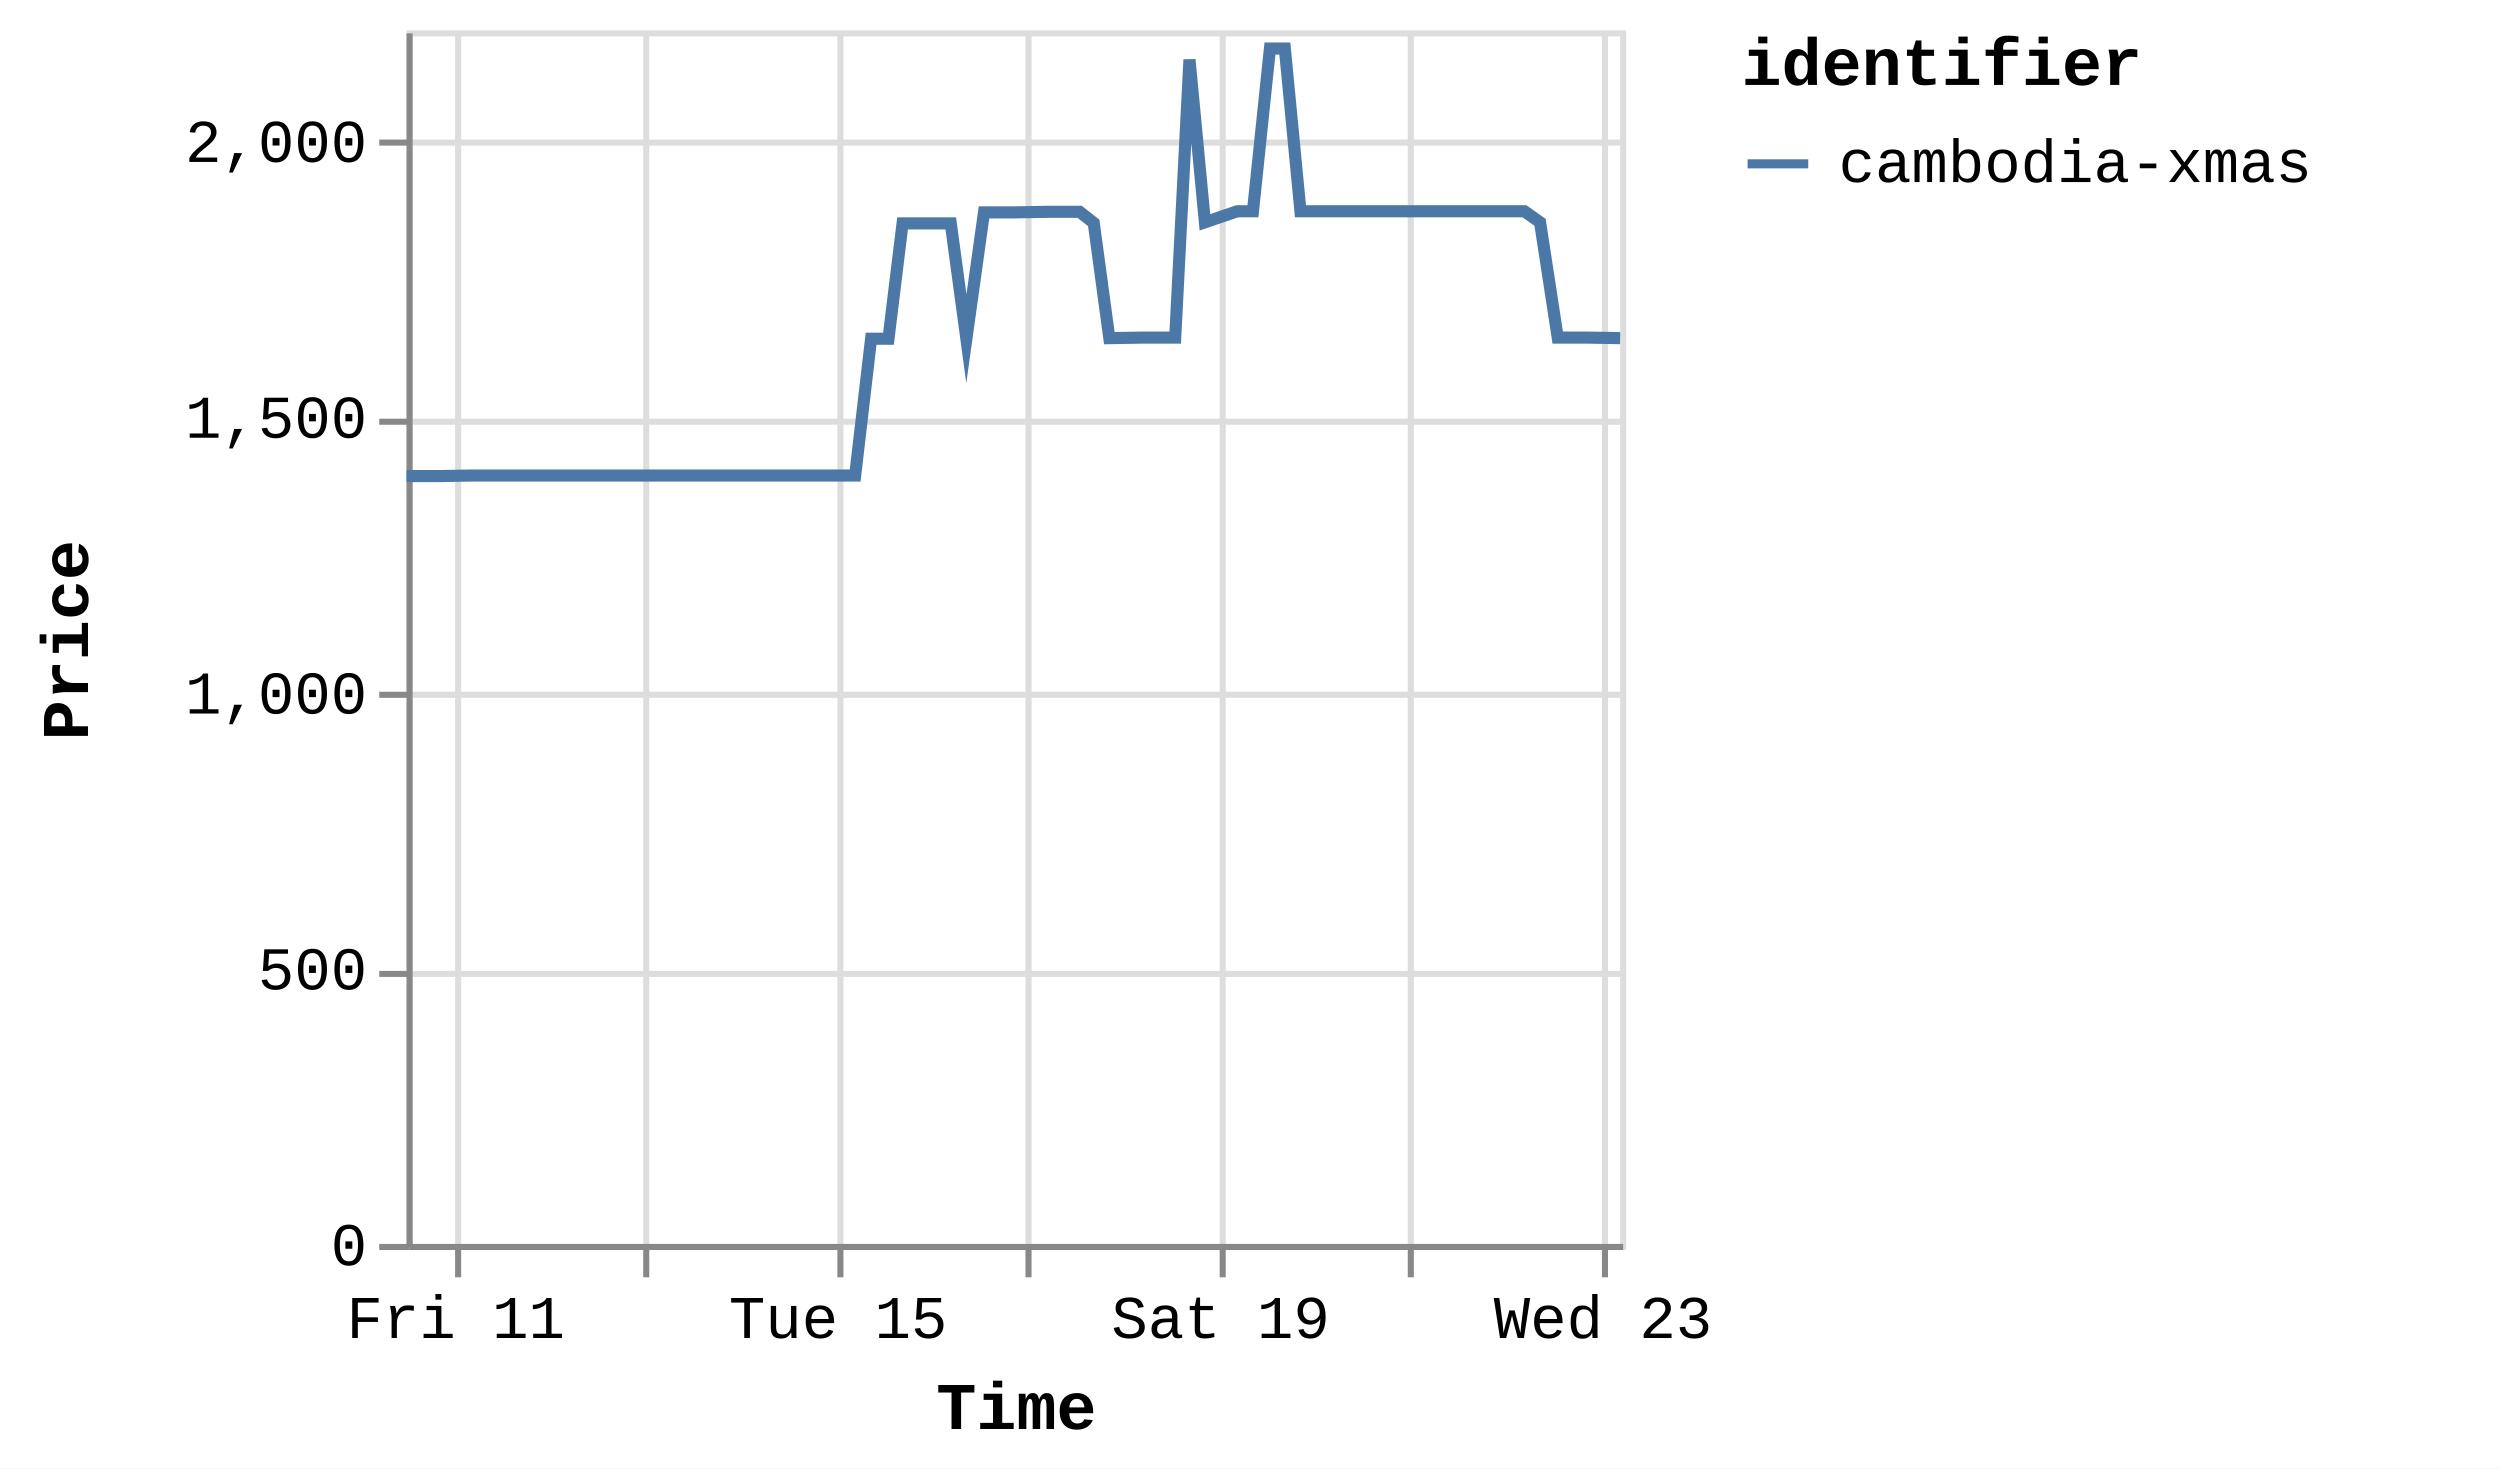
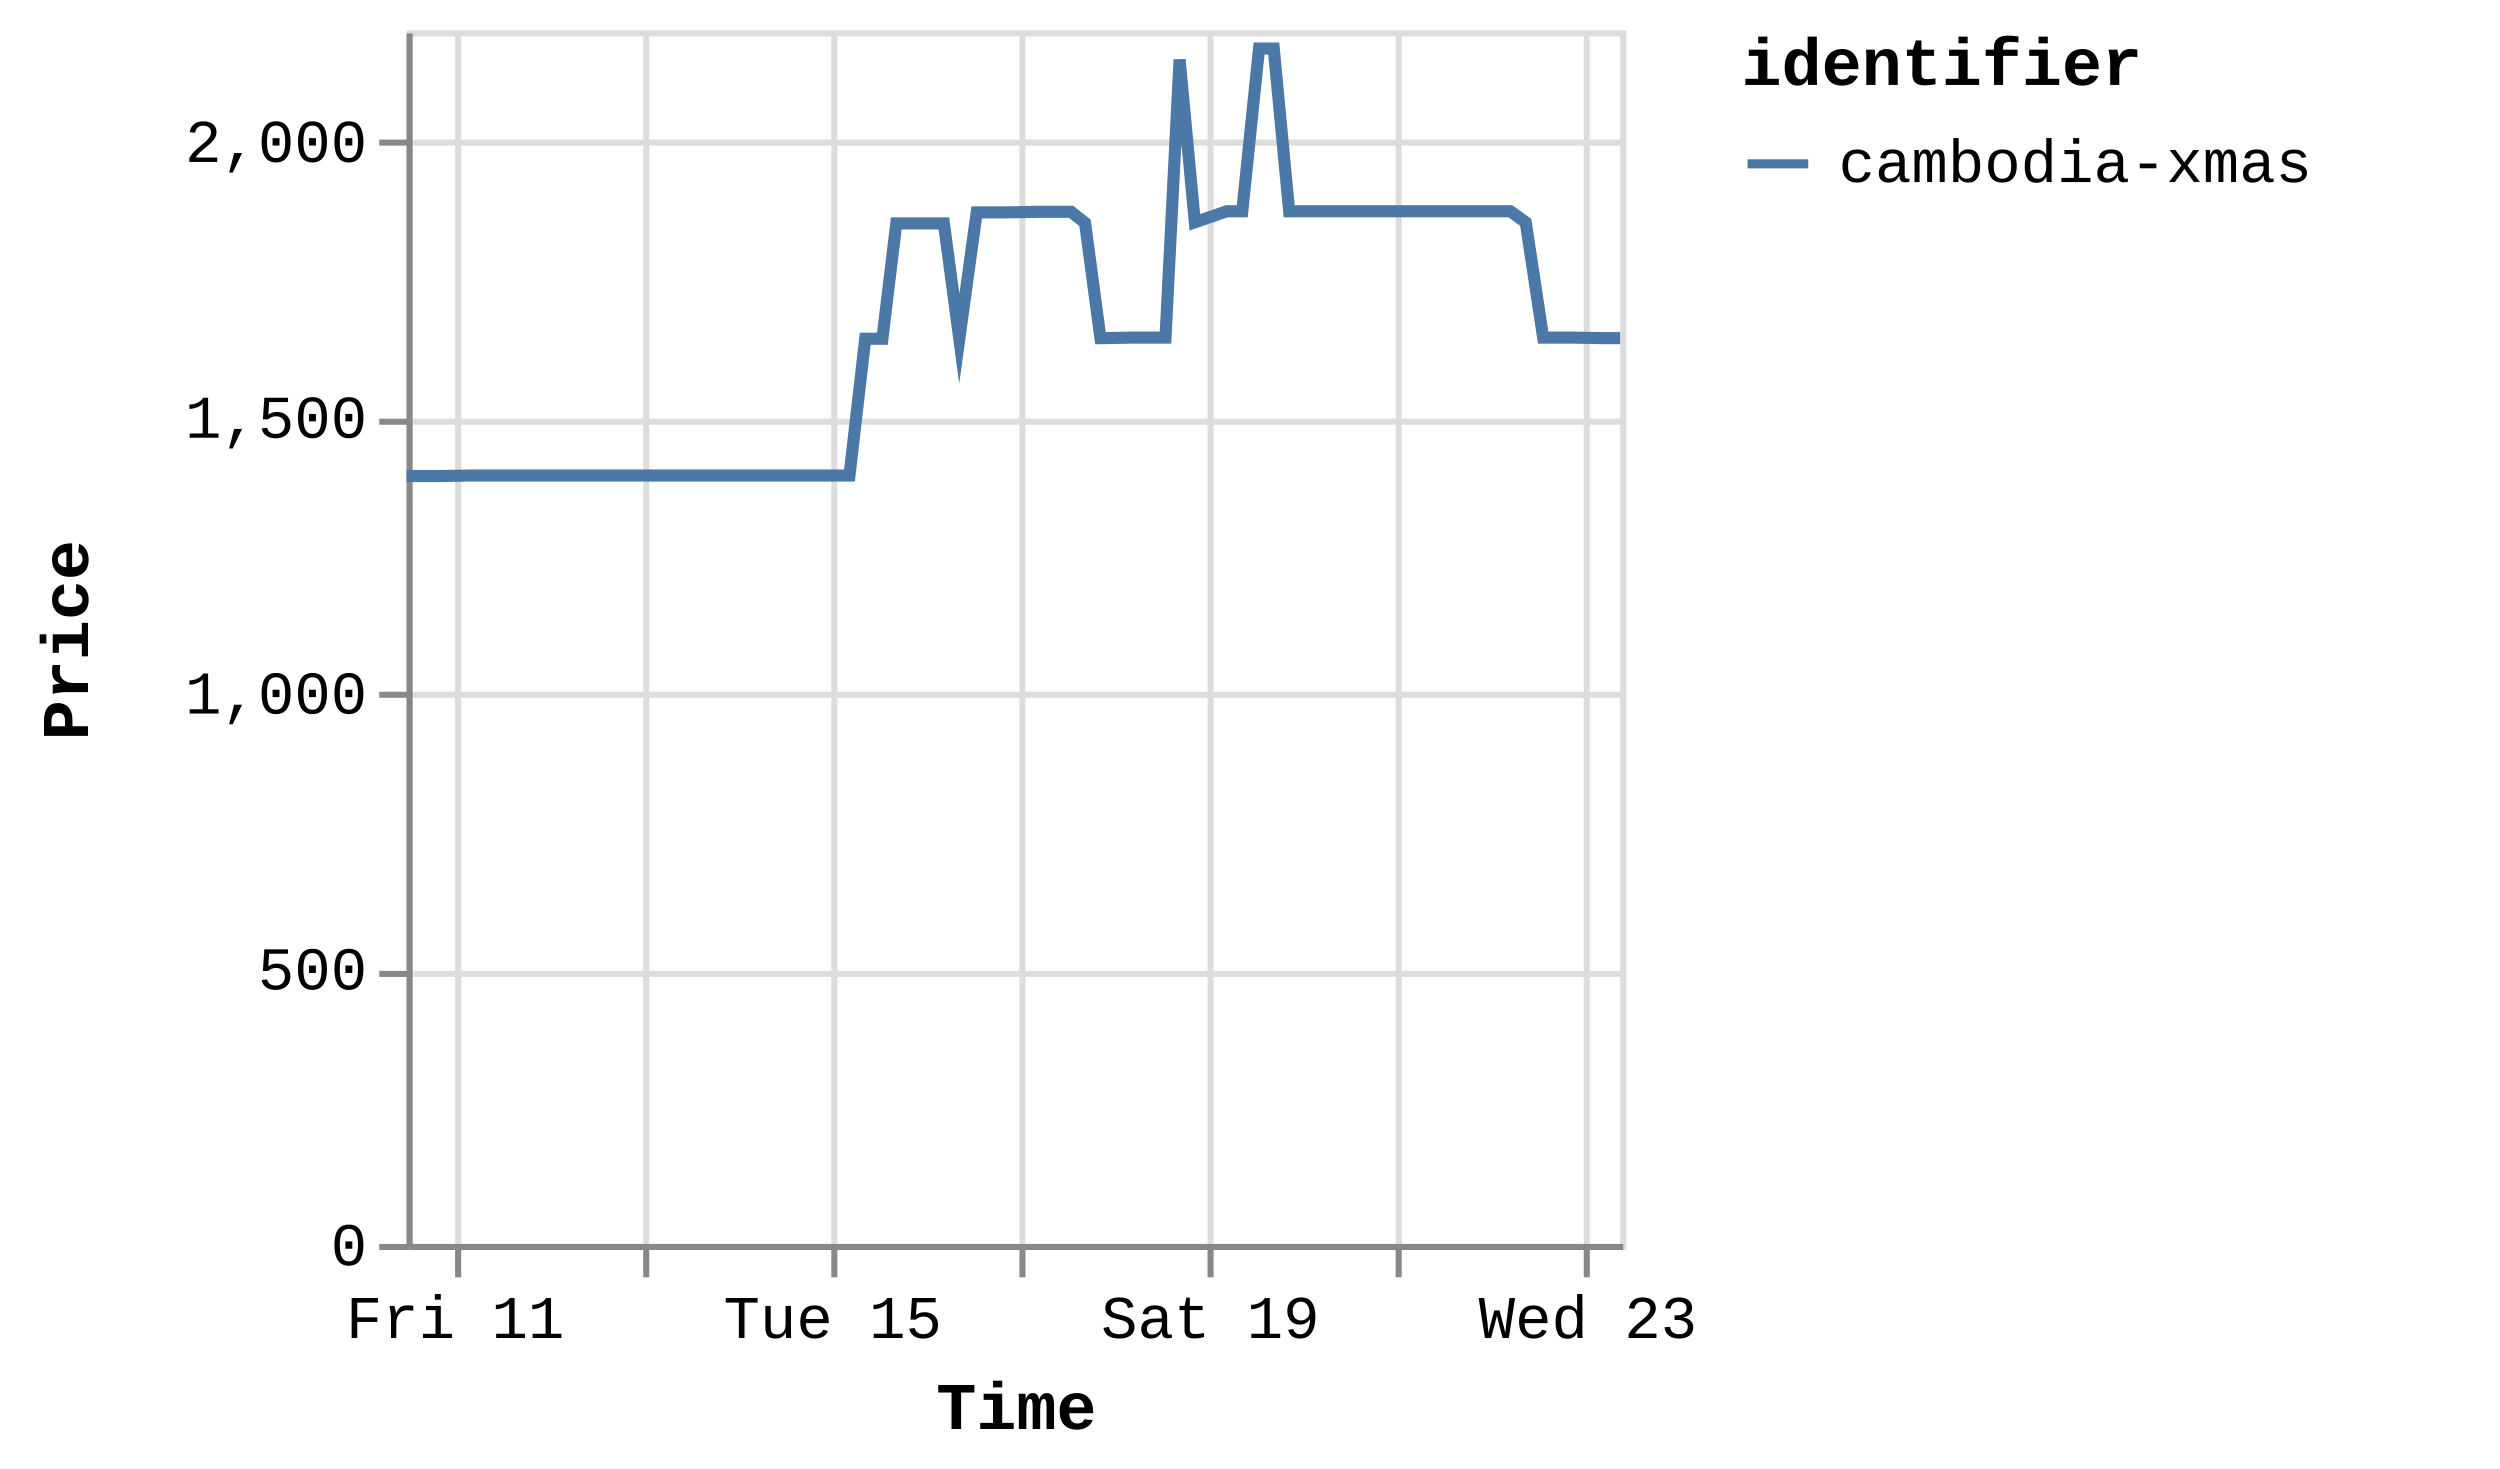
<svg xmlns="http://www.w3.org/2000/svg" version="1.1" class="marks" width="412" height="242" viewBox="0 0 412 242">
  <rect width="412" height="242" fill="white" />
  <g fill="none" stroke-miterlimit="10" transform="translate(67,5)">
    <g class="mark-group role-frame root" role="graphics-object" aria-roledescription="group mark container">
      <g transform="translate(0,0)">
        <path class="background" aria-hidden="true" d="M0.5,0.5h200v200h-200Z" stroke="#ddd" />
        <g>
          <g class="mark-group role-axis" aria-hidden="true">
            <g transform="translate(0.5,200.5)">
              <path class="background" aria-hidden="true" d="M0,0h0v0h0Z" pointer-events="none" />
              <g>
                <g class="mark-rule role-axis-grid" pointer-events="none">
                  <line transform="translate(8,-200)" x2="0" y2="200" stroke="#ddd" stroke-width="1" opacity="1" />
                  <line transform="translate(39,-200)" x2="0" y2="200" stroke="#ddd" stroke-width="1" opacity="1" />
-                   <line transform="translate(71,-200)" x2="0" y2="200" stroke="#ddd" stroke-width="1" opacity="1" />
-                   <line transform="translate(102,-200)" x2="0" y2="200" stroke="#ddd" stroke-width="1" opacity="1" />
-                   <line transform="translate(134,-200)" x2="0" y2="200" stroke="#ddd" stroke-width="1" opacity="1" />
-                   <line transform="translate(165,-200)" x2="0" y2="200" stroke="#ddd" stroke-width="1" opacity="1" />
-                   <line transform="translate(197,-200)" x2="0" y2="200" stroke="#ddd" stroke-width="1" opacity="1" />
+                   <line transform="translate(70,-200)" x2="0" y2="200" stroke="#ddd" stroke-width="1" opacity="1" />
+                   <line transform="translate(101,-200)" x2="0" y2="200" stroke="#ddd" stroke-width="1" opacity="1" />
+                   <line transform="translate(132,-200)" x2="0" y2="200" stroke="#ddd" stroke-width="1" opacity="1" />
+                   <line transform="translate(163,-200)" x2="0" y2="200" stroke="#ddd" stroke-width="1" opacity="1" />
+                   <line transform="translate(194,-200)" x2="0" y2="200" stroke="#ddd" stroke-width="1" opacity="1" />
                </g>
              </g>
              <path class="foreground" aria-hidden="true" d="" pointer-events="none" display="none" />
            </g>
          </g>
          <g class="mark-group role-axis" aria-hidden="true">
            <g transform="translate(0.5,0.5)">
              <path class="background" aria-hidden="true" d="M0,0h0v0h0Z" pointer-events="none" />
              <g>
                <g class="mark-rule role-axis-grid" pointer-events="none">
                  <line transform="translate(0,200)" x2="200" y2="0" stroke="#ddd" stroke-width="1" opacity="1" />
                  <line transform="translate(0,155)" x2="200" y2="0" stroke="#ddd" stroke-width="1" opacity="1" />
                  <line transform="translate(0,109)" x2="200" y2="0" stroke="#ddd" stroke-width="1" opacity="1" />
                  <line transform="translate(0,64)" x2="200" y2="0" stroke="#ddd" stroke-width="1" opacity="1" />
                  <line transform="translate(0,18)" x2="200" y2="0" stroke="#ddd" stroke-width="1" opacity="1" />
                </g>
              </g>
              <path class="foreground" aria-hidden="true" d="" pointer-events="none" display="none" />
            </g>
          </g>
-           <g class="mark-group role-axis" role="graphics-symbol" aria-roledescription="axis" aria-label="X-axis titled 'Time' for a time scale with values from Thursday, 10 July 2025, 12:25:32 PM to Wednesday, 23 July 2025, 5:04:03 AM">
+           <g class="mark-group role-axis" role="graphics-symbol" aria-roledescription="axis" aria-label="X-axis titled 'Time' for a time scale with values from Thursday, 10 July 2025, 12:25:32 PM to Wednesday, 23 July 2025, 8:58:03 AM">
            <g transform="translate(0.5,200.5)">
              <path class="background" aria-hidden="true" d="M0,0h0v0h0Z" pointer-events="none" />
              <g>
                <g class="mark-rule role-axis-tick" pointer-events="none">
                  <line transform="translate(8,0)" x2="0" y2="5" stroke="#888" stroke-width="1" opacity="1" />
                  <line transform="translate(39,0)" x2="0" y2="5" stroke="#888" stroke-width="1" opacity="1" />
-                   <line transform="translate(71,0)" x2="0" y2="5" stroke="#888" stroke-width="1" opacity="1" />
-                   <line transform="translate(102,0)" x2="0" y2="5" stroke="#888" stroke-width="1" opacity="1" />
-                   <line transform="translate(134,0)" x2="0" y2="5" stroke="#888" stroke-width="1" opacity="1" />
-                   <line transform="translate(165,0)" x2="0" y2="5" stroke="#888" stroke-width="1" opacity="1" />
-                   <line transform="translate(197,0)" x2="0" y2="5" stroke="#888" stroke-width="1" opacity="1" />
+                   <line transform="translate(70,0)" x2="0" y2="5" stroke="#888" stroke-width="1" opacity="1" />
+                   <line transform="translate(101,0)" x2="0" y2="5" stroke="#888" stroke-width="1" opacity="1" />
+                   <line transform="translate(132,0)" x2="0" y2="5" stroke="#888" stroke-width="1" opacity="1" />
+                   <line transform="translate(163,0)" x2="0" y2="5" stroke="#888" stroke-width="1" opacity="1" />
+                   <line transform="translate(194,0)" x2="0" y2="5" stroke="#888" stroke-width="1" opacity="1" />
                </g>
                <g class="mark-text role-axis-label" pointer-events="none">
-                   <text text-anchor="middle" transform="translate(7.598551,15)" font-family="Liberation Mono" font-size="10px" fill="#000" opacity="1">Fri 11</text>
-                   <text text-anchor="middle" transform="translate(39.11097,15)" font-family="Liberation Mono" font-size="10px" fill="#000" opacity="0">Jul 13</text>
-                   <text text-anchor="middle" transform="translate(70.62339,15)" font-family="Liberation Mono" font-size="10px" fill="#000" opacity="1">Tue 15</text>
-                   <text text-anchor="middle" transform="translate(102.1358,15)" font-family="Liberation Mono" font-size="10px" fill="#000" opacity="0">Thu 17</text>
-                   <text text-anchor="middle" transform="translate(133.6482,15)" font-family="Liberation Mono" font-size="10px" fill="#000" opacity="1">Sat 19</text>
-                   <text text-anchor="middle" transform="translate(165.1607,15)" font-family="Liberation Mono" font-size="10px" fill="#000" opacity="0">Mon 21</text>
-                   <text text-anchor="middle" transform="translate(196.6731,15)" font-family="Liberation Mono" font-size="10px" fill="#000" opacity="1">Wed 23</text>
+                   <text text-anchor="middle" transform="translate(7.502506,15)" font-family="Liberation Mono" font-size="10px" fill="#000" opacity="1">Fri 11</text>
+                   <text text-anchor="middle" transform="translate(38.61661,15)" font-family="Liberation Mono" font-size="10px" fill="#000" opacity="0">Jul 13</text>
+                   <text text-anchor="middle" transform="translate(69.73072,15)" font-family="Liberation Mono" font-size="10px" fill="#000" opacity="1">Tue 15</text>
+                   <text text-anchor="middle" transform="translate(100.8448,15)" font-family="Liberation Mono" font-size="10px" fill="#000" opacity="0">Thu 17</text>
+                   <text text-anchor="middle" transform="translate(131.9589,15)" font-family="Liberation Mono" font-size="10px" fill="#000" opacity="1">Sat 19</text>
+                   <text text-anchor="middle" transform="translate(163.073,15)" font-family="Liberation Mono" font-size="10px" fill="#000" opacity="0">Mon 21</text>
+                   <text text-anchor="middle" transform="translate(194.1872,15)" font-family="Liberation Mono" font-size="10px" fill="#000" opacity="1">Wed 23</text>
                </g>
                <g class="mark-rule role-axis-domain" pointer-events="none">
                  <line transform="translate(0,0)" x2="200" y2="0" stroke="#888" stroke-width="1" opacity="1" />
                </g>
                <g class="mark-text role-axis-title" pointer-events="none">
                  <text text-anchor="middle" transform="translate(100,30)" font-family="Liberation Mono" font-size="11px" font-weight="bold" fill="#000" opacity="1">Time</text>
                </g>
              </g>
              <path class="foreground" aria-hidden="true" d="" pointer-events="none" display="none" />
            </g>
          </g>
          <g class="mark-group role-axis" role="graphics-symbol" aria-roledescription="axis" aria-label="Y-axis titled 'Price' for a linear scale with values from 0 to 2,200">
            <g transform="translate(0.5,0.5)">
              <path class="background" aria-hidden="true" d="M0,0h0v0h0Z" pointer-events="none" />
              <g>
                <g class="mark-rule role-axis-tick" pointer-events="none">
                  <line transform="translate(0,200)" x2="-5" y2="0" stroke="#888" stroke-width="1" opacity="1" />
                  <line transform="translate(0,155)" x2="-5" y2="0" stroke="#888" stroke-width="1" opacity="1" />
                  <line transform="translate(0,109)" x2="-5" y2="0" stroke="#888" stroke-width="1" opacity="1" />
                  <line transform="translate(0,64)" x2="-5" y2="0" stroke="#888" stroke-width="1" opacity="1" />
                  <line transform="translate(0,18)" x2="-5" y2="0" stroke="#888" stroke-width="1" opacity="1" />
                </g>
                <g class="mark-text role-axis-label" pointer-events="none">
                  <text text-anchor="end" transform="translate(-7,203)" font-family="Liberation Mono" font-size="10px" fill="#000" opacity="1">0</text>
                  <text text-anchor="end" transform="translate(-7,157.5455)" font-family="Liberation Mono" font-size="10px" fill="#000" opacity="1">500</text>
                  <text text-anchor="end" transform="translate(-7,112.0909)" font-family="Liberation Mono" font-size="10px" fill="#000" opacity="1">1,000</text>
                  <text text-anchor="end" transform="translate(-7,66.63636)" font-family="Liberation Mono" font-size="10px" fill="#000" opacity="1">1,500</text>
                  <text text-anchor="end" transform="translate(-7,21.18182)" font-family="Liberation Mono" font-size="10px" fill="#000" opacity="1">2,000</text>
                </g>
                <g class="mark-rule role-axis-domain" pointer-events="none">
                  <line transform="translate(0,200)" x2="0" y2="-200" stroke="#888" stroke-width="1" opacity="1" />
                </g>
                <g class="mark-text role-axis-title" pointer-events="none">
                  <text text-anchor="middle" transform="translate(-51,100) rotate(-90) translate(0,-2)" font-family="Liberation Mono" font-size="11px" font-weight="bold" fill="#000" opacity="1">Price</text>
                </g>
              </g>
              <path class="foreground" aria-hidden="true" d="" pointer-events="none" display="none" />
            </g>
          </g>
          <g class="mark-group role-scope pathgroup" role="graphics-object" aria-roledescription="group mark container">
            <g transform="translate(0,0)">
              <path class="background" aria-hidden="true" d="M0,0h200v200h-200Z" />
              <g>
                <g class="mark-line role-mark marks" role="graphics-object" aria-roledescription="line mark container">
-                   <path aria-label="Time: Jul 10, 2025; Price: 1392; identifier: cambodia-xmas" role="graphics-symbol" aria-roledescription="line mark" d="M0,73.455L0.212,73.455L2.964,73.455L5.511,73.455L10.884,73.364L13.454,73.364L16.337,73.364L18.699,73.364L21.269,73.364L26.594,73.364L29.182,73.364L31.98,73.364L34.423,73.364L37.006,73.364L42.385,73.364L44.939,73.364L47.745,73.364L50.184,73.364L52.759,73.364L58.178,73.364L60.773,73.364L63.643,73.364L65.982,73.364L68.547,73.364L73.929,73.364L76.56,50.818L79.42,50.818L81.743,31.818L84.308,31.818L89.685,31.818L92.258,50.818L95.164,30L97.508,30L100.068,30L105.441,29.909L108.01,29.909L110.919,29.909L113.245,31.727L115.817,50.727L121.207,50.636L123.771,50.636L126.675,50.636L129.027,4.818L131.569,31.636L136.894,29.818L139.485,29.818L142.289,3L144.74,3L147.318,29.818L152.722,29.818L155.238,29.818L158.12,29.818L160.486,29.818L163.073,29.818L168.491,29.818L171.068,29.818L173.958,29.818L176.291,29.818L178.846,29.818L184.222,29.818L186.801,31.636L189.714,50.636L192.044,50.636L194.599,50.636L200,50.727" stroke="#4c78a8" stroke-width="2" />
+                   <path aria-label="Time: Jul 10, 2025; Price: 1392; identifier: cambodia-xmas" role="graphics-symbol" aria-roledescription="line mark" d="M0,73.455L0.21,73.455L2.927,73.455L5.441,73.455L10.746,73.364L13.284,73.364L16.131,73.364L18.462,73.364L21,73.364L26.258,73.364L28.813,73.364L31.576,73.364L33.988,73.364L36.538,73.364L41.849,73.364L44.371,73.364L47.141,73.364L49.55,73.364L52.093,73.364L57.443,73.364L60.005,73.364L62.838,73.364L65.148,73.364L67.68,73.364L72.995,73.364L75.592,50.818L78.416,50.818L80.709,31.818L83.242,31.818L88.552,31.818L91.092,50.818L93.961,30L96.275,30L98.803,30L104.108,29.909L106.644,29.909L109.517,29.909L111.814,31.727L114.353,50.727L119.675,50.636L122.206,50.636L125.074,50.636L127.396,4.818L129.906,31.636L135.164,29.818L137.722,29.818L140.491,3L142.91,3L145.456,29.818L150.792,29.818L153.275,29.818L156.121,29.818L158.458,29.818L161.012,29.818L166.362,29.818L168.906,29.818L171.759,29.818L174.062,29.818L176.585,29.818L181.893,29.818L184.44,31.636L187.316,50.636L189.617,50.636L192.139,50.636L197.472,50.727L200,50.727" stroke="#4c78a8" stroke-width="2" />
                </g>
              </g>
              <path class="foreground" aria-hidden="true" d="" display="none" />
            </g>
          </g>
          <g class="mark-group role-legend" role="graphics-symbol" aria-roledescription="legend" aria-label="Symbol legend titled 'identifier' for stroke color with 1 value: cambodia-xmas">
            <g transform="translate(220,0)">
              <path class="background" aria-hidden="true" d="M0,0h120v27h-120Z" pointer-events="none" />
              <g>
                <g class="mark-group role-legend-entry">
                  <g transform="translate(0,16)">
                    <path class="background" aria-hidden="true" d="M0,0h0v0h0Z" pointer-events="none" />
                    <g>
                      <g class="mark-group role-scope" role="graphics-object" aria-roledescription="group mark container">
                        <g transform="translate(0,0)">
                          <path class="background" aria-hidden="true" d="M0,0h120v11h-120Z" pointer-events="none" opacity="1" />
                          <g>
                            <g class="mark-symbol role-legend-symbol" pointer-events="none">
                              <path transform="translate(6,6)" d="M-5,0L5,0" stroke="#4c78a8" stroke-width="1.5" opacity="1" />
                            </g>
                            <g class="mark-text role-legend-label" pointer-events="none">
                              <text text-anchor="start" transform="translate(16,9)" font-family="Liberation Mono" font-size="10px" fill="#000" opacity="1">cambodia-xmas</text>
                            </g>
                          </g>
                          <path class="foreground" aria-hidden="true" d="" pointer-events="none" display="none" />
                        </g>
                      </g>
                    </g>
                    <path class="foreground" aria-hidden="true" d="" pointer-events="none" display="none" />
                  </g>
                </g>
                <g class="mark-text role-legend-title" pointer-events="none">
                  <text text-anchor="start" transform="translate(0,9)" font-family="Liberation Mono" font-size="11px" font-weight="bold" fill="#000" opacity="1">identifier</text>
                </g>
              </g>
              <path class="foreground" aria-hidden="true" d="" pointer-events="none" display="none" />
            </g>
          </g>
        </g>
        <path class="foreground" aria-hidden="true" d="" display="none" />
      </g>
    </g>
  </g>
</svg>
